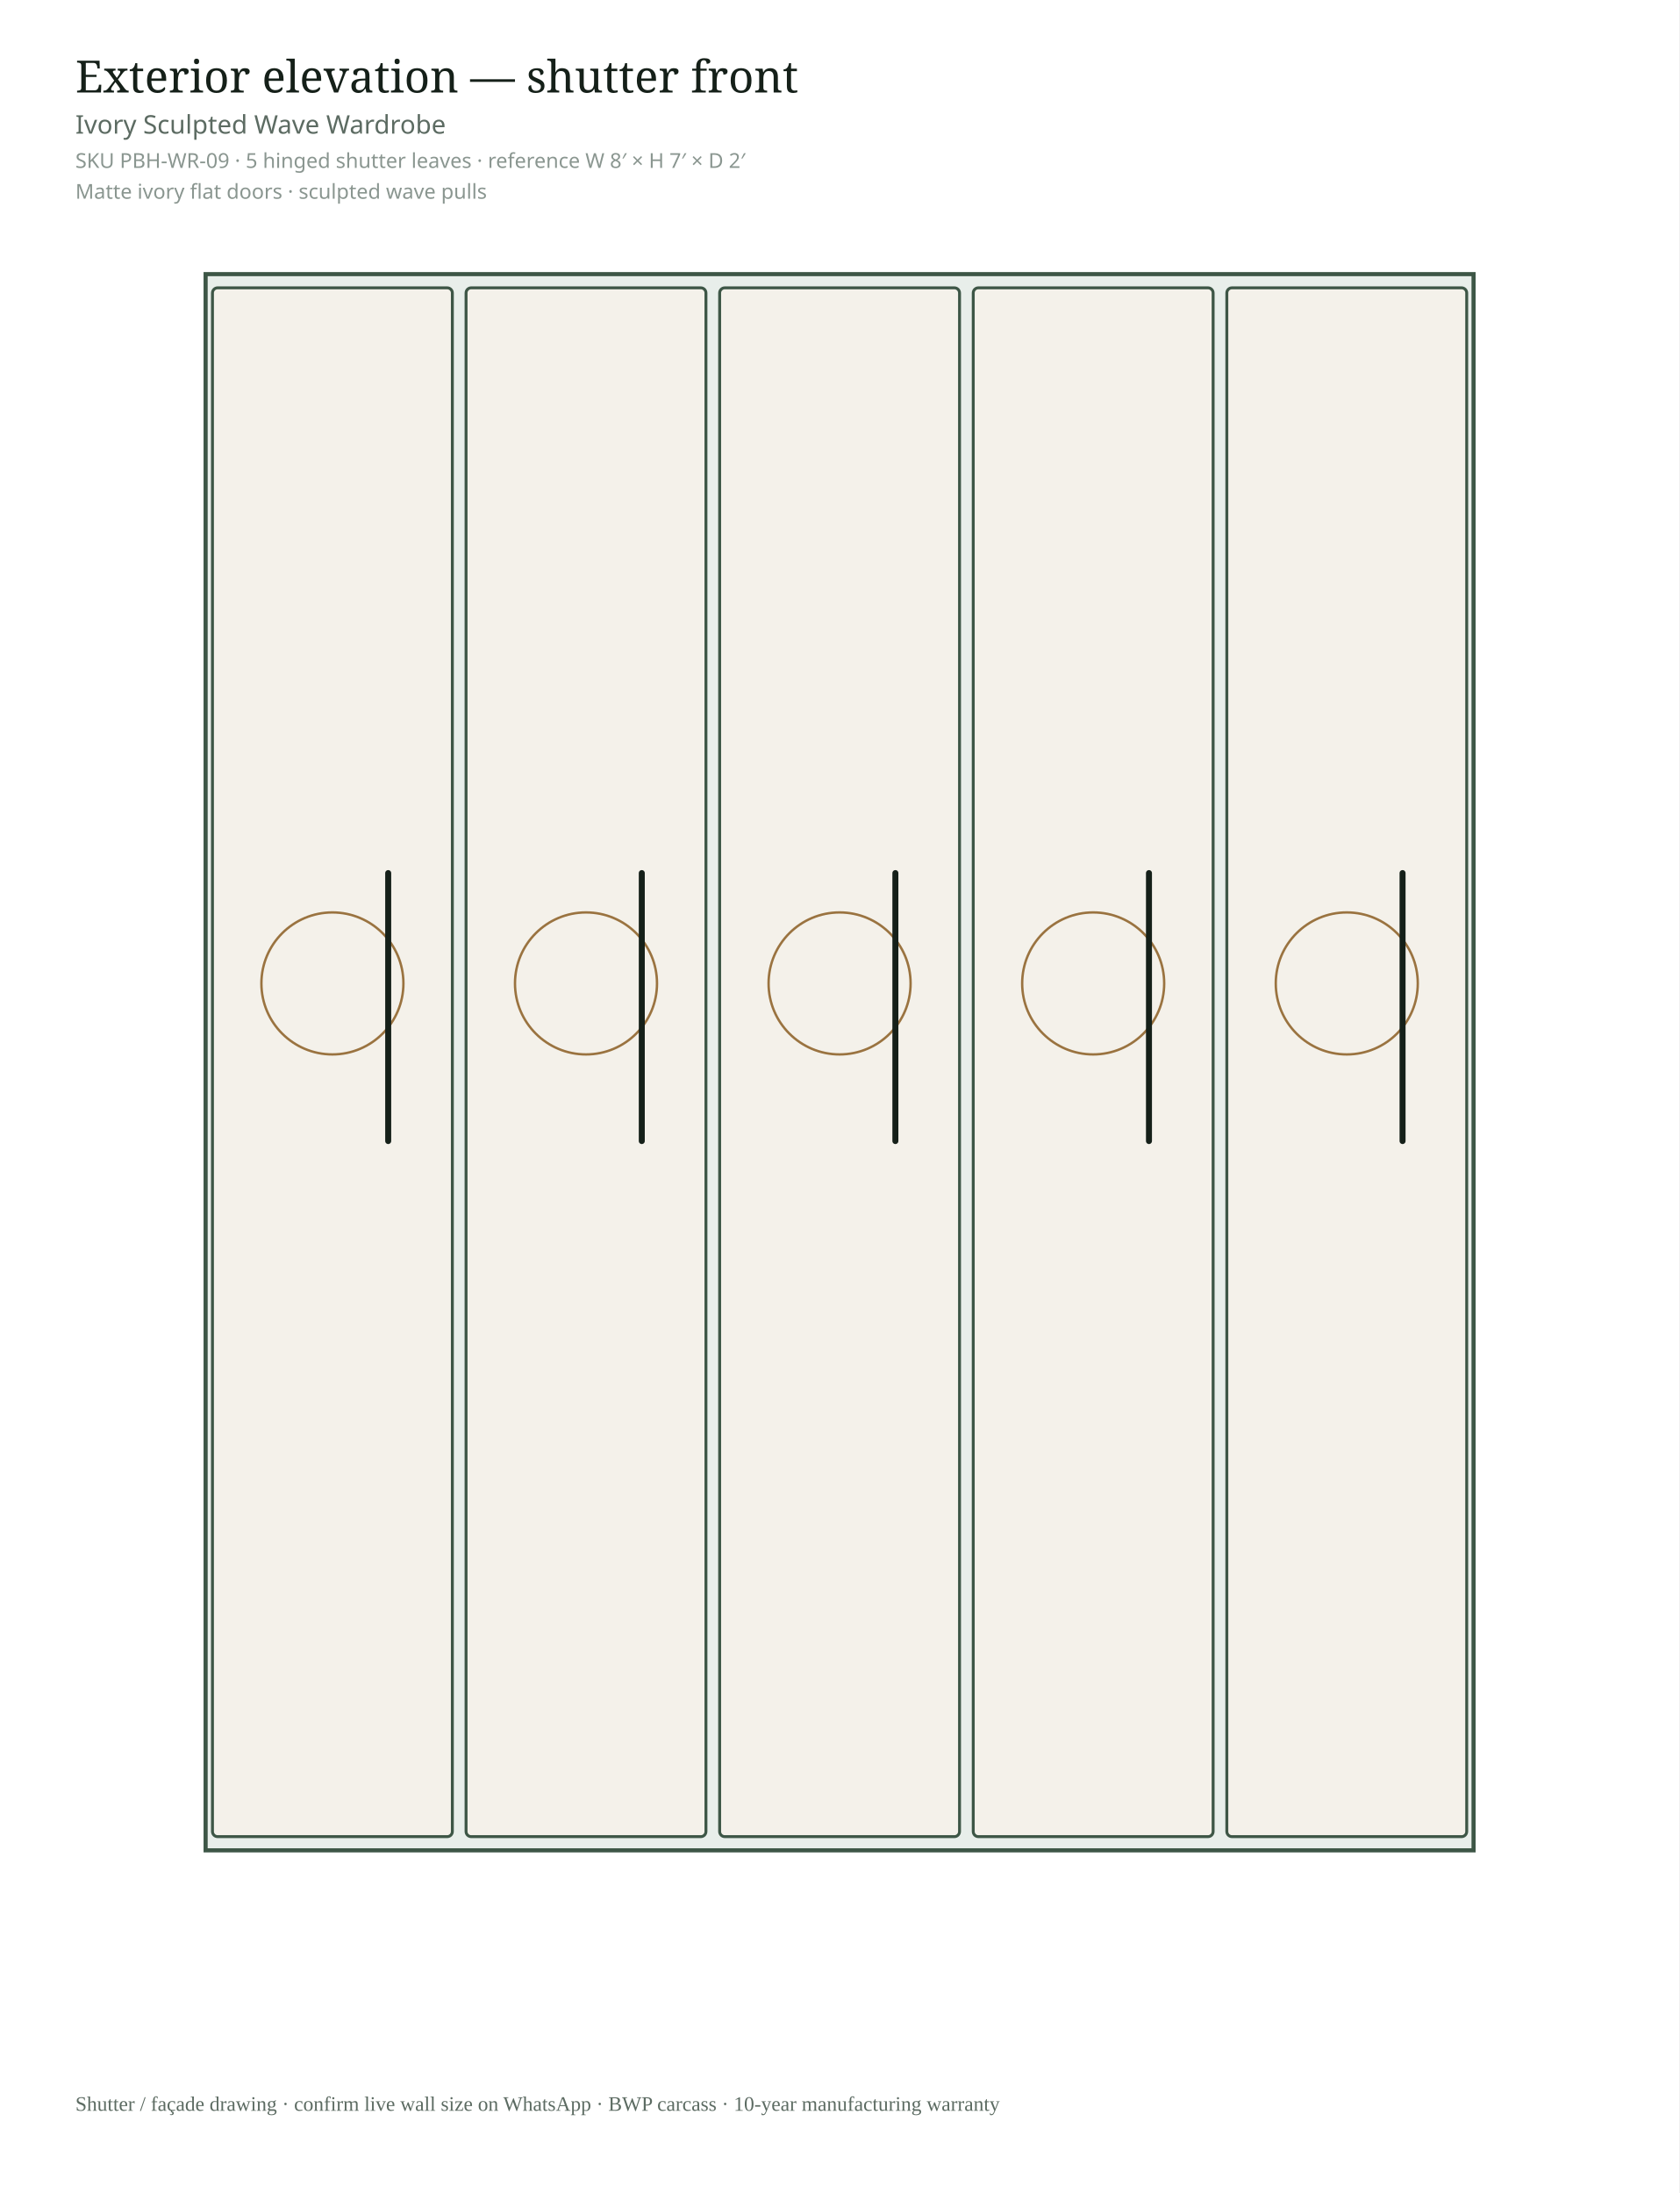
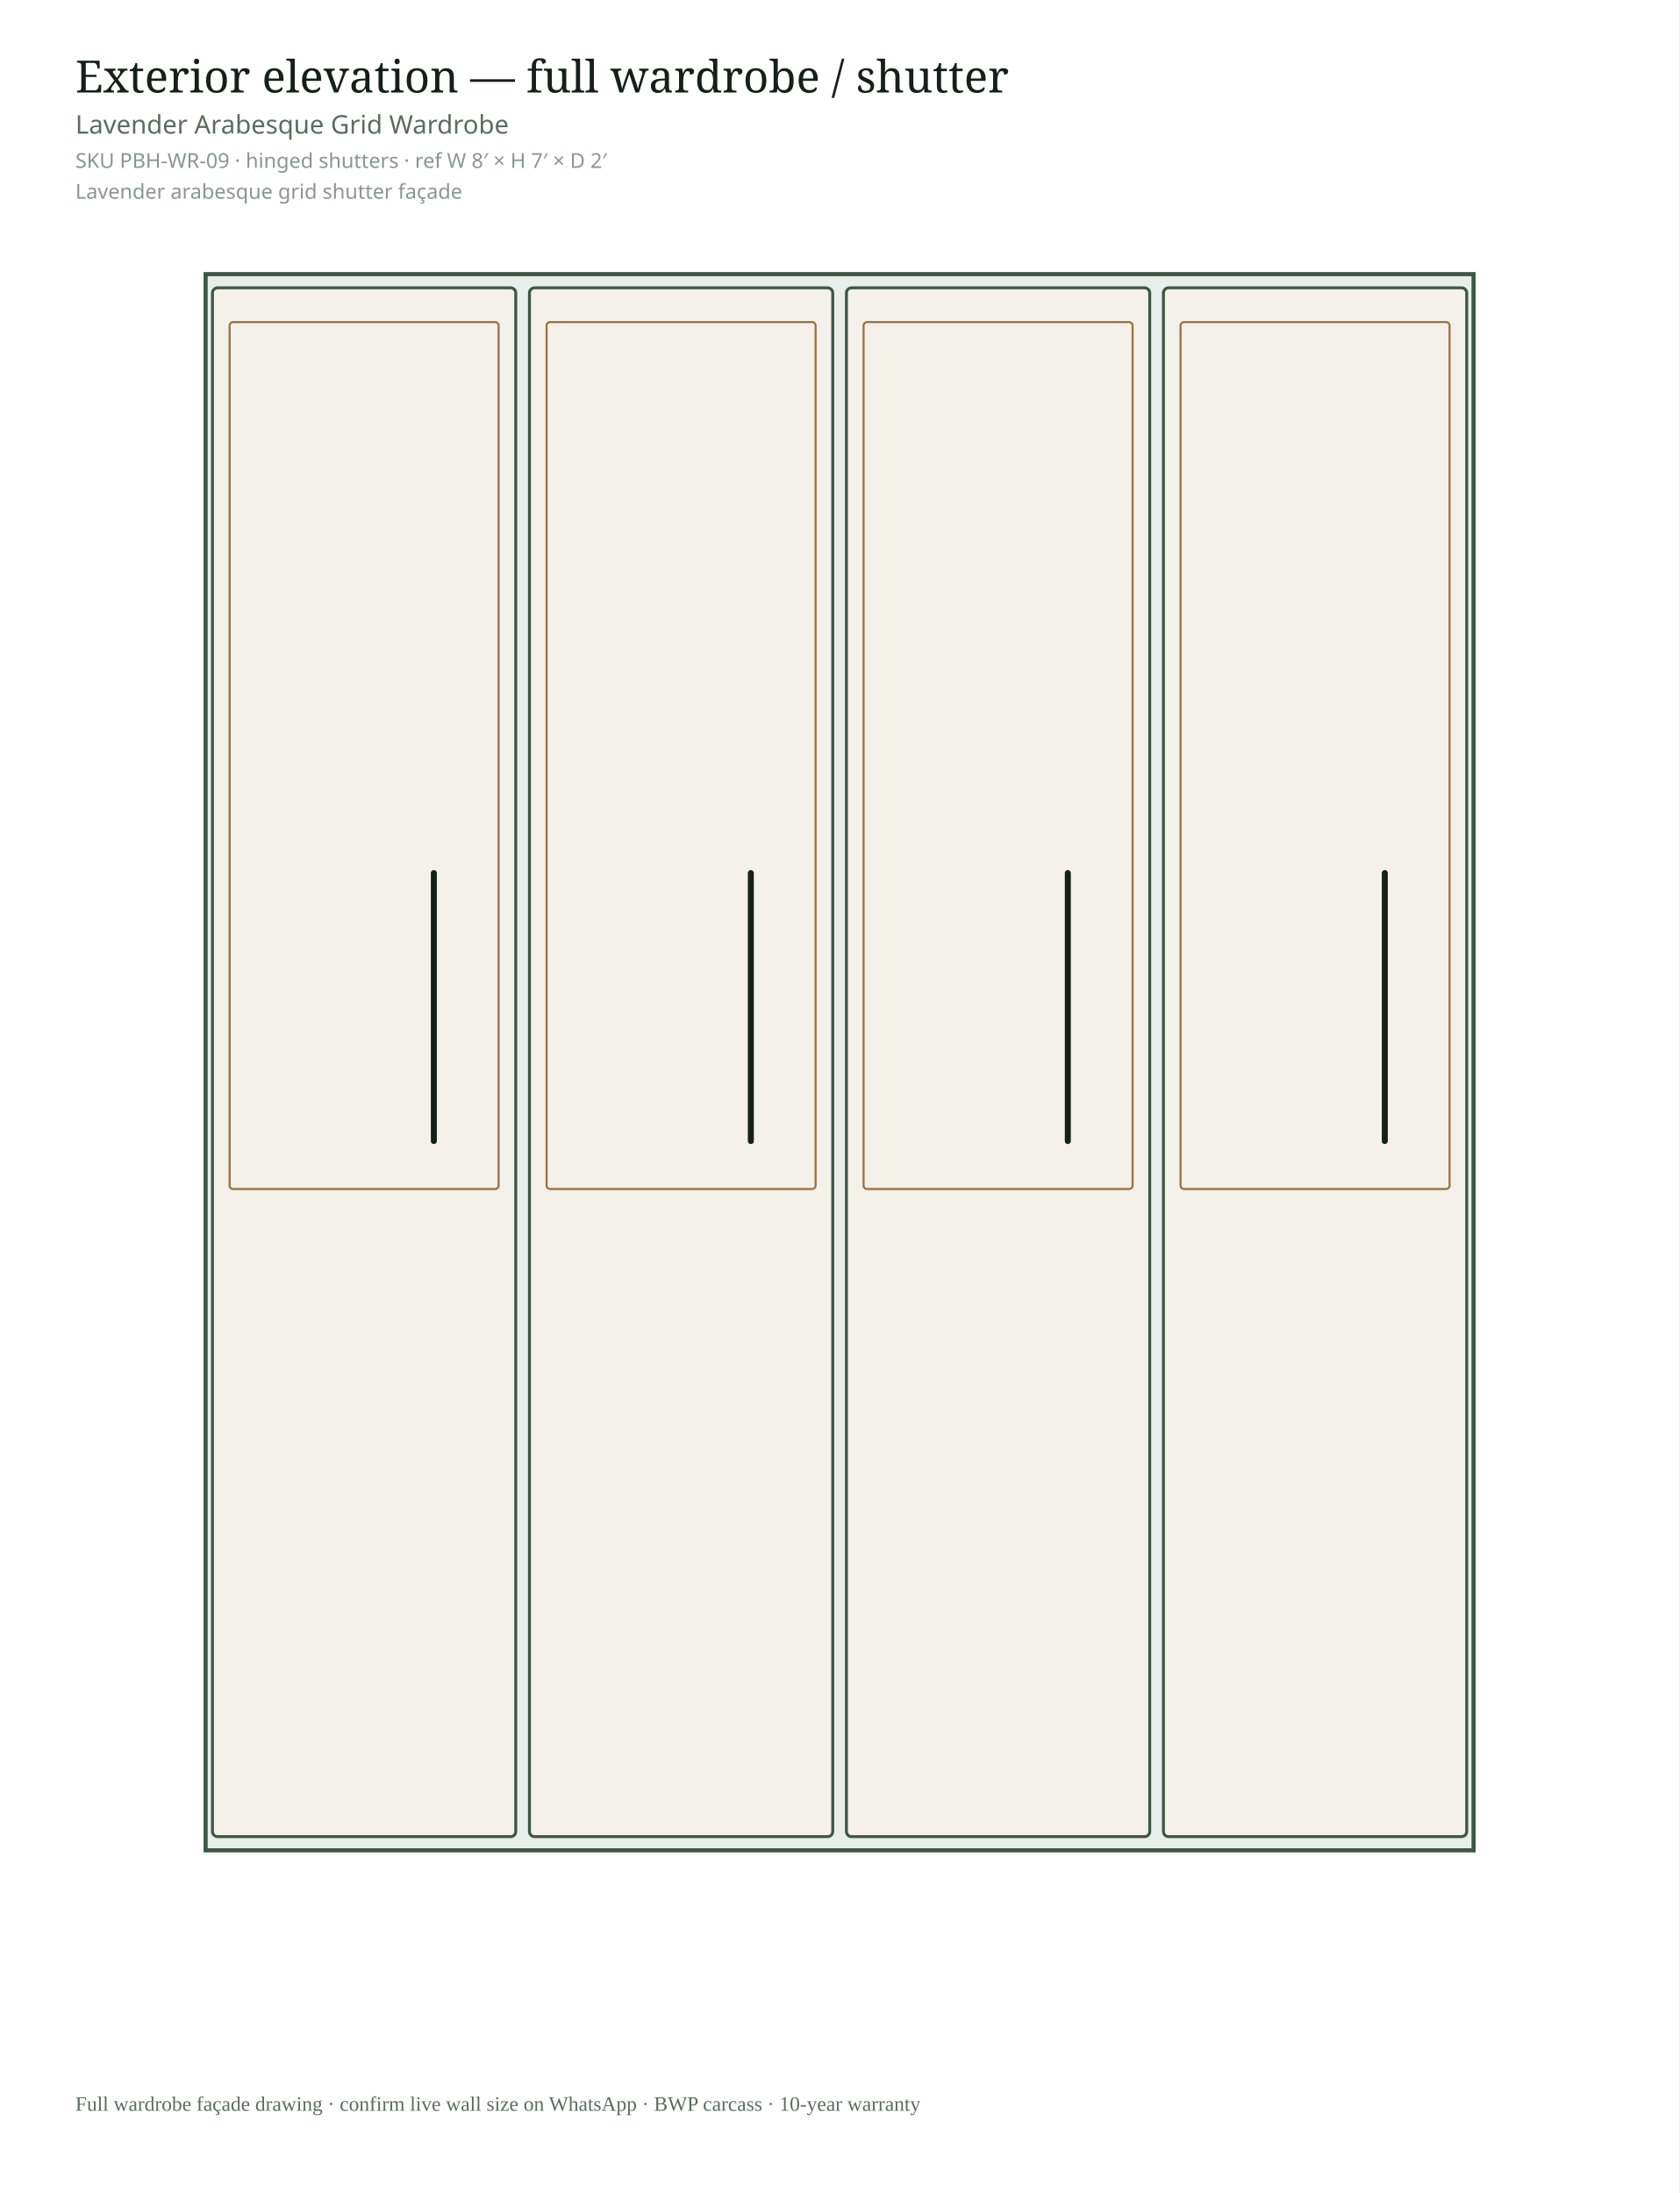
<svg xmlns="http://www.w3.org/2000/svg" viewBox="0 0 980 1280" width="980" height="1280">
  <rect width="980" height="1280" fill="#fff" />
-   <text x="44" y="54" font-family="Georgia,serif" font-size="26" fill="#152019">Exterior elevation — shutter front</text>
-   <text x="44" y="78" font-family="system-ui,sans-serif" font-size="15" fill="#5c6b62">Ivory Sculpted Wave Wardrobe</text>
-   <text x="44" y="98" font-family="system-ui,sans-serif" font-size="12" fill="#8a9690">SKU PBH-WR-09 · 5 hinged shutter leaves · reference W 8′ × H 7′ × D 2′</text>
-   <text x="44" y="116" font-family="system-ui,sans-serif" font-size="12" fill="#8a9690">Matte ivory flat doors · sculpted wave pulls</text>
+   <text x="44" y="54" font-family="Georgia,serif" font-size="26" fill="#152019">Exterior elevation — full wardrobe / shutter</text>
+   <text x="44" y="78" font-family="system-ui,sans-serif" font-size="15" fill="#5c6b62">Lavender Arabesque Grid Wardrobe</text>
+   <text x="44" y="98" font-family="system-ui,sans-serif" font-size="12" fill="#8a9690">SKU PBH-WR-09 · hinged shutters · ref W 8′ × H 7′ × D 2′</text>
+   <text x="44" y="116" font-family="system-ui,sans-serif" font-size="12" fill="#8a9690">Lavender arabesque grid shutter façade</text>
  <rect x="120" y="160" width="740" height="920" fill="#e8eeea" stroke="#3d5646" stroke-width="2.4" />
-   <rect x="124" y="168" width="140" height="904" rx="3" fill="#f4f1ea" stroke="#3d5646" stroke-width="1.7" />
-   <circle cx="194" cy="574" r="41.44" fill="none" stroke="#9a7340" stroke-width="1.4" />
-   <line x1="226.56" y1="509.6" x2="226.56" y2="666" stroke="#152019" stroke-width="3.5" stroke-linecap="round" />
-   <rect x="272" y="168" width="140" height="904" rx="3" fill="#f4f1ea" stroke="#3d5646" stroke-width="1.7" />
-   <circle cx="342" cy="574" r="41.44" fill="none" stroke="#9a7340" stroke-width="1.4" />
-   <line x1="374.56" y1="509.6" x2="374.56" y2="666" stroke="#152019" stroke-width="3.5" stroke-linecap="round" />
-   <rect x="420" y="168" width="140" height="904" rx="3" fill="#f4f1ea" stroke="#3d5646" stroke-width="1.7" />
-   <circle cx="490" cy="574" r="41.44" fill="none" stroke="#9a7340" stroke-width="1.4" />
-   <line x1="522.56" y1="509.6" x2="522.56" y2="666" stroke="#152019" stroke-width="3.5" stroke-linecap="round" />
-   <rect x="568" y="168" width="140" height="904" rx="3" fill="#f4f1ea" stroke="#3d5646" stroke-width="1.7" />
-   <circle cx="638" cy="574" r="41.44" fill="none" stroke="#9a7340" stroke-width="1.4" />
-   <line x1="670.56" y1="509.6" x2="670.56" y2="666" stroke="#152019" stroke-width="3.5" stroke-linecap="round" />
-   <rect x="716" y="168" width="140" height="904" rx="3" fill="#f4f1ea" stroke="#3d5646" stroke-width="1.7" />
-   <circle cx="786" cy="574" r="41.44" fill="none" stroke="#9a7340" stroke-width="1.4" />
-   <line x1="818.56" y1="509.6" x2="818.56" y2="666" stroke="#152019" stroke-width="3.5" stroke-linecap="round" />
-   <text x="44" y="1232" font-size="12" fill="#5c6b62">Shutter / façade drawing · confirm live wall size on WhatsApp · BWP carcass · 10-year manufacturing warranty</text>
+   <rect x="124" y="168" width="177" height="904" rx="3" fill="#f4f1ea" stroke="#3d5646" stroke-width="1.7" />
+   <rect x="134" y="188" width="157" height="506" rx="2" fill="none" stroke="#9a7340" stroke-width="1.2" />
+   <line x1="253.2" y1="509.6" x2="253.2" y2="666" stroke="#152019" stroke-width="3.5" stroke-linecap="round" />
+   <rect x="309" y="168" width="177" height="904" rx="3" fill="#f4f1ea" stroke="#3d5646" stroke-width="1.7" />
+   <rect x="319" y="188" width="157" height="506" rx="2" fill="none" stroke="#9a7340" stroke-width="1.2" />
+   <line x1="438.2" y1="509.6" x2="438.2" y2="666" stroke="#152019" stroke-width="3.5" stroke-linecap="round" />
+   <rect x="494" y="168" width="177" height="904" rx="3" fill="#f4f1ea" stroke="#3d5646" stroke-width="1.7" />
+   <rect x="504" y="188" width="157" height="506" rx="2" fill="none" stroke="#9a7340" stroke-width="1.2" />
+   <line x1="623.2" y1="509.6" x2="623.2" y2="666" stroke="#152019" stroke-width="3.5" stroke-linecap="round" />
+   <rect x="679" y="168" width="177" height="904" rx="3" fill="#f4f1ea" stroke="#3d5646" stroke-width="1.7" />
+   <rect x="689" y="188" width="157" height="506" rx="2" fill="none" stroke="#9a7340" stroke-width="1.2" />
+   <line x1="808.2" y1="509.6" x2="808.2" y2="666" stroke="#152019" stroke-width="3.5" stroke-linecap="round" />
+   <text x="44" y="1232" font-size="12" fill="#5c6b62">Full wardrobe façade drawing · confirm live wall size on WhatsApp · BWP carcass · 10-year warranty</text>
</svg>
